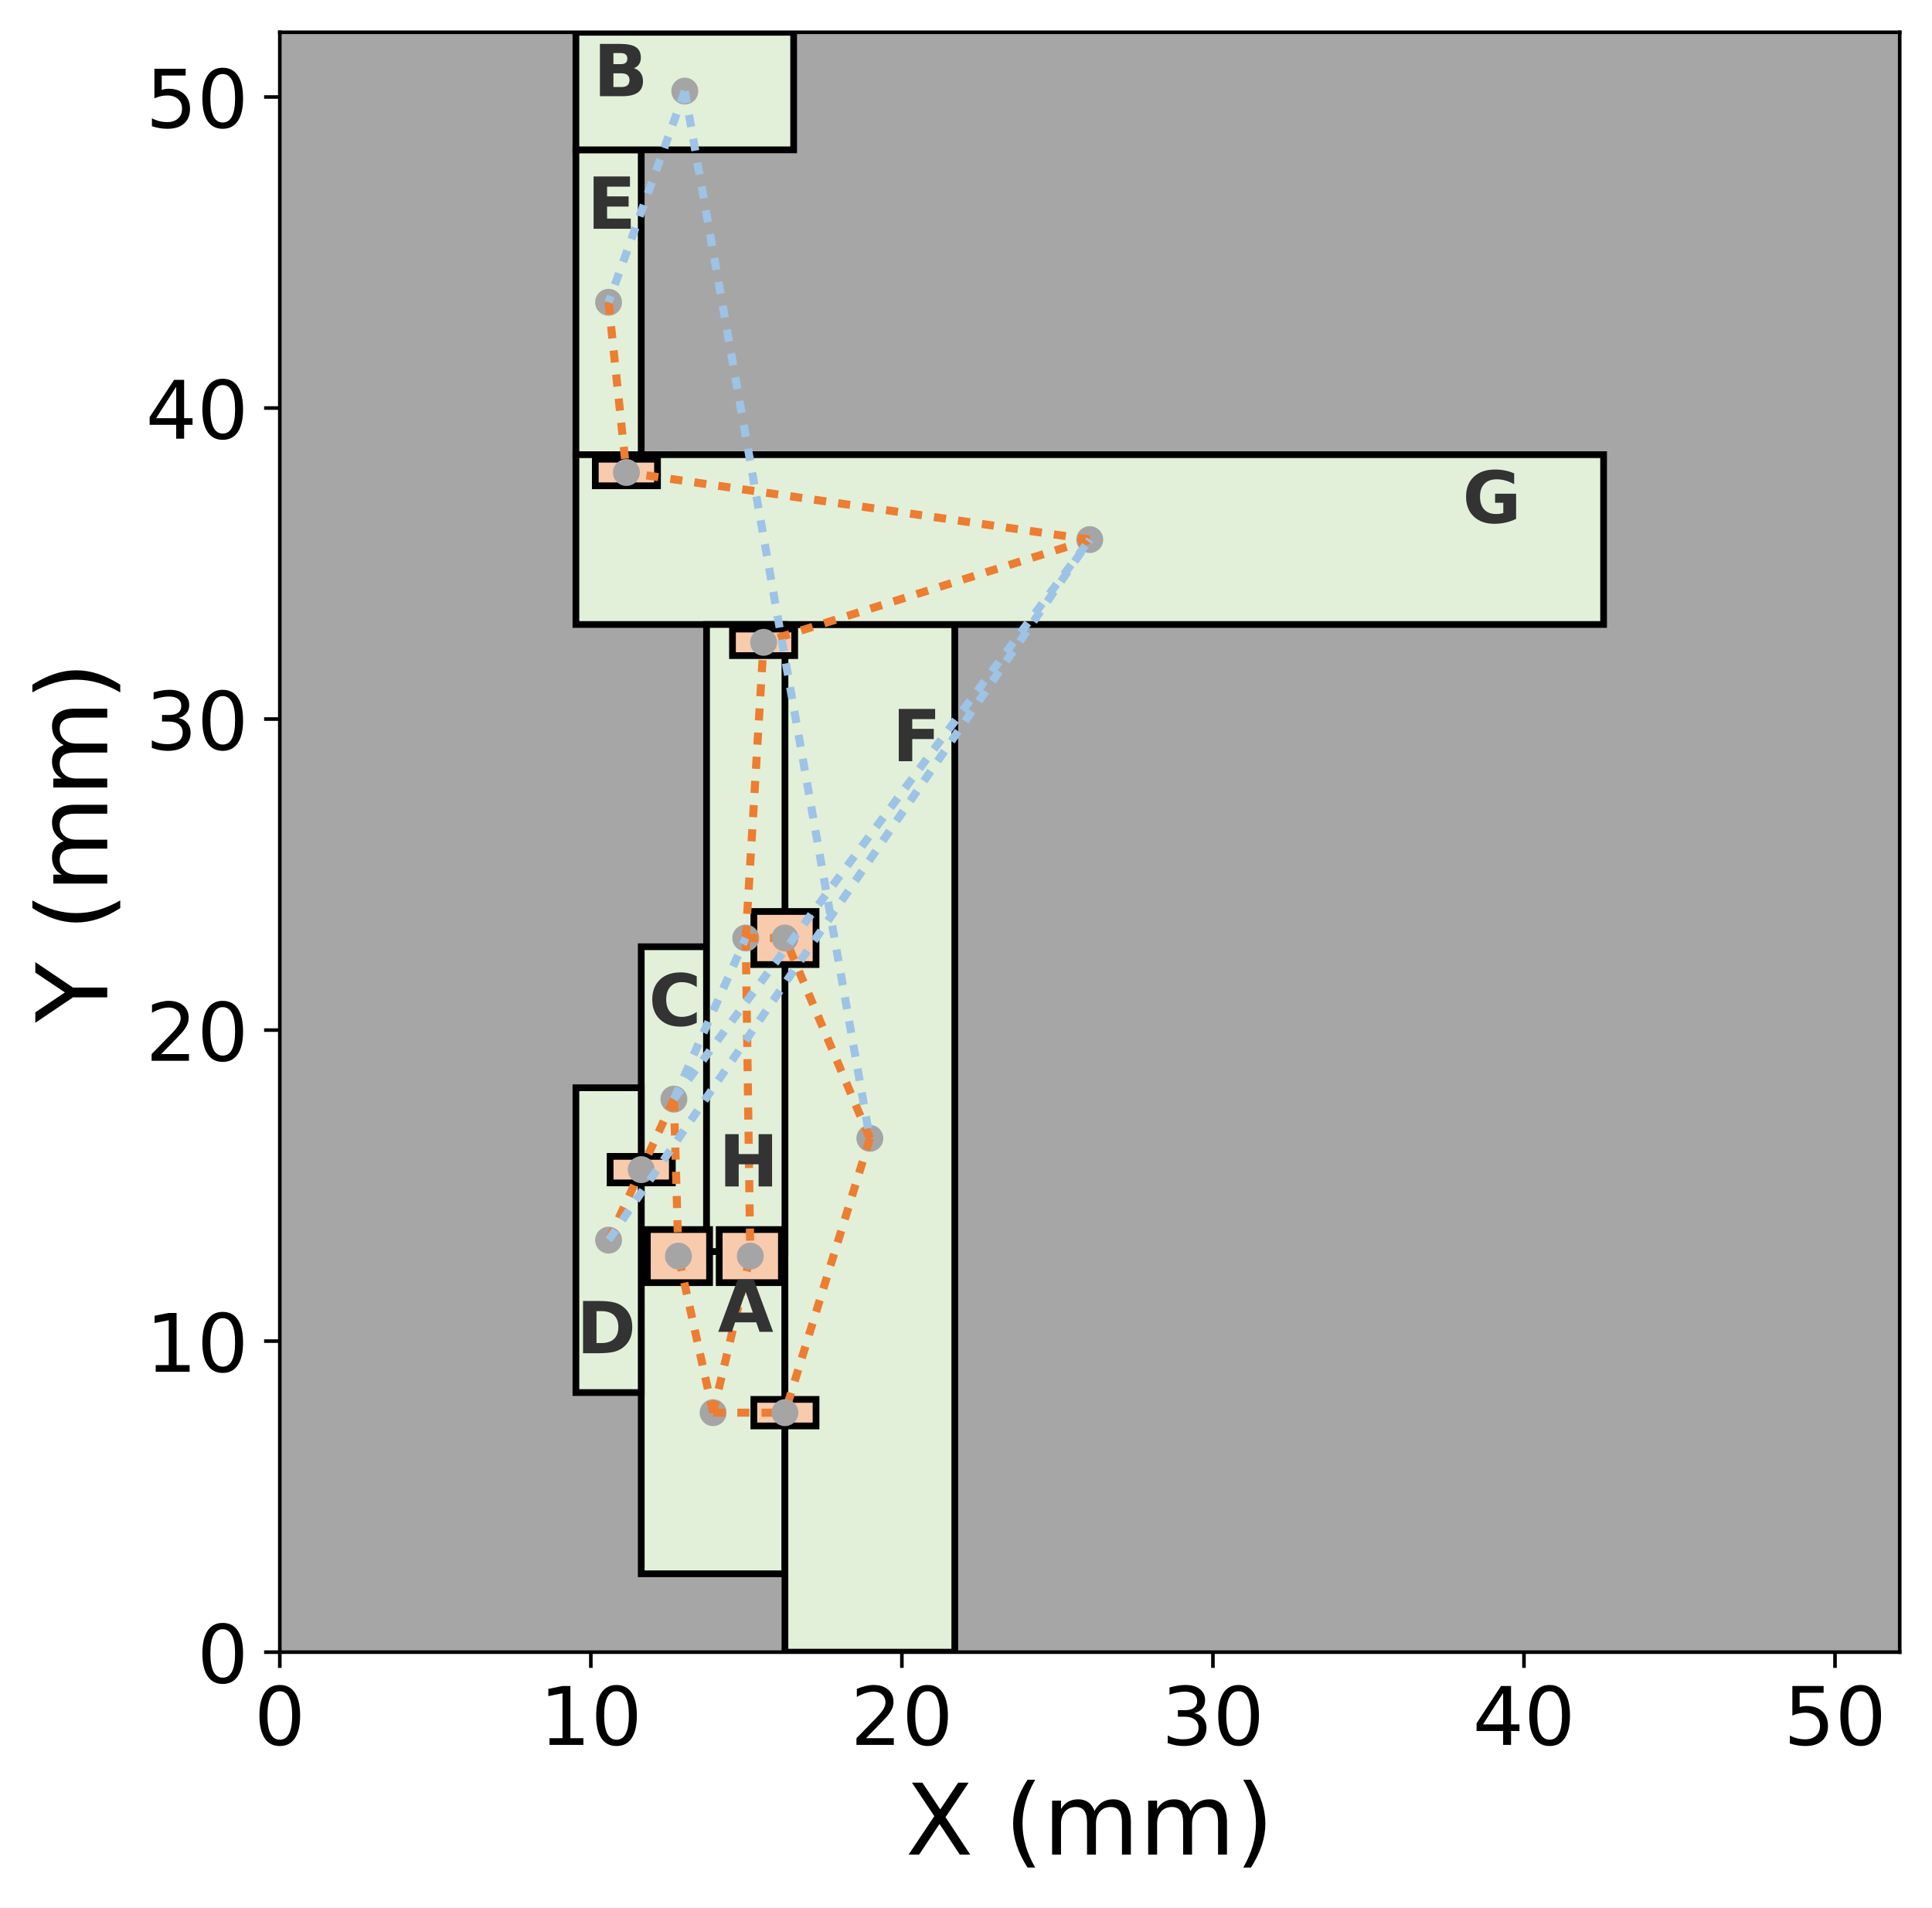
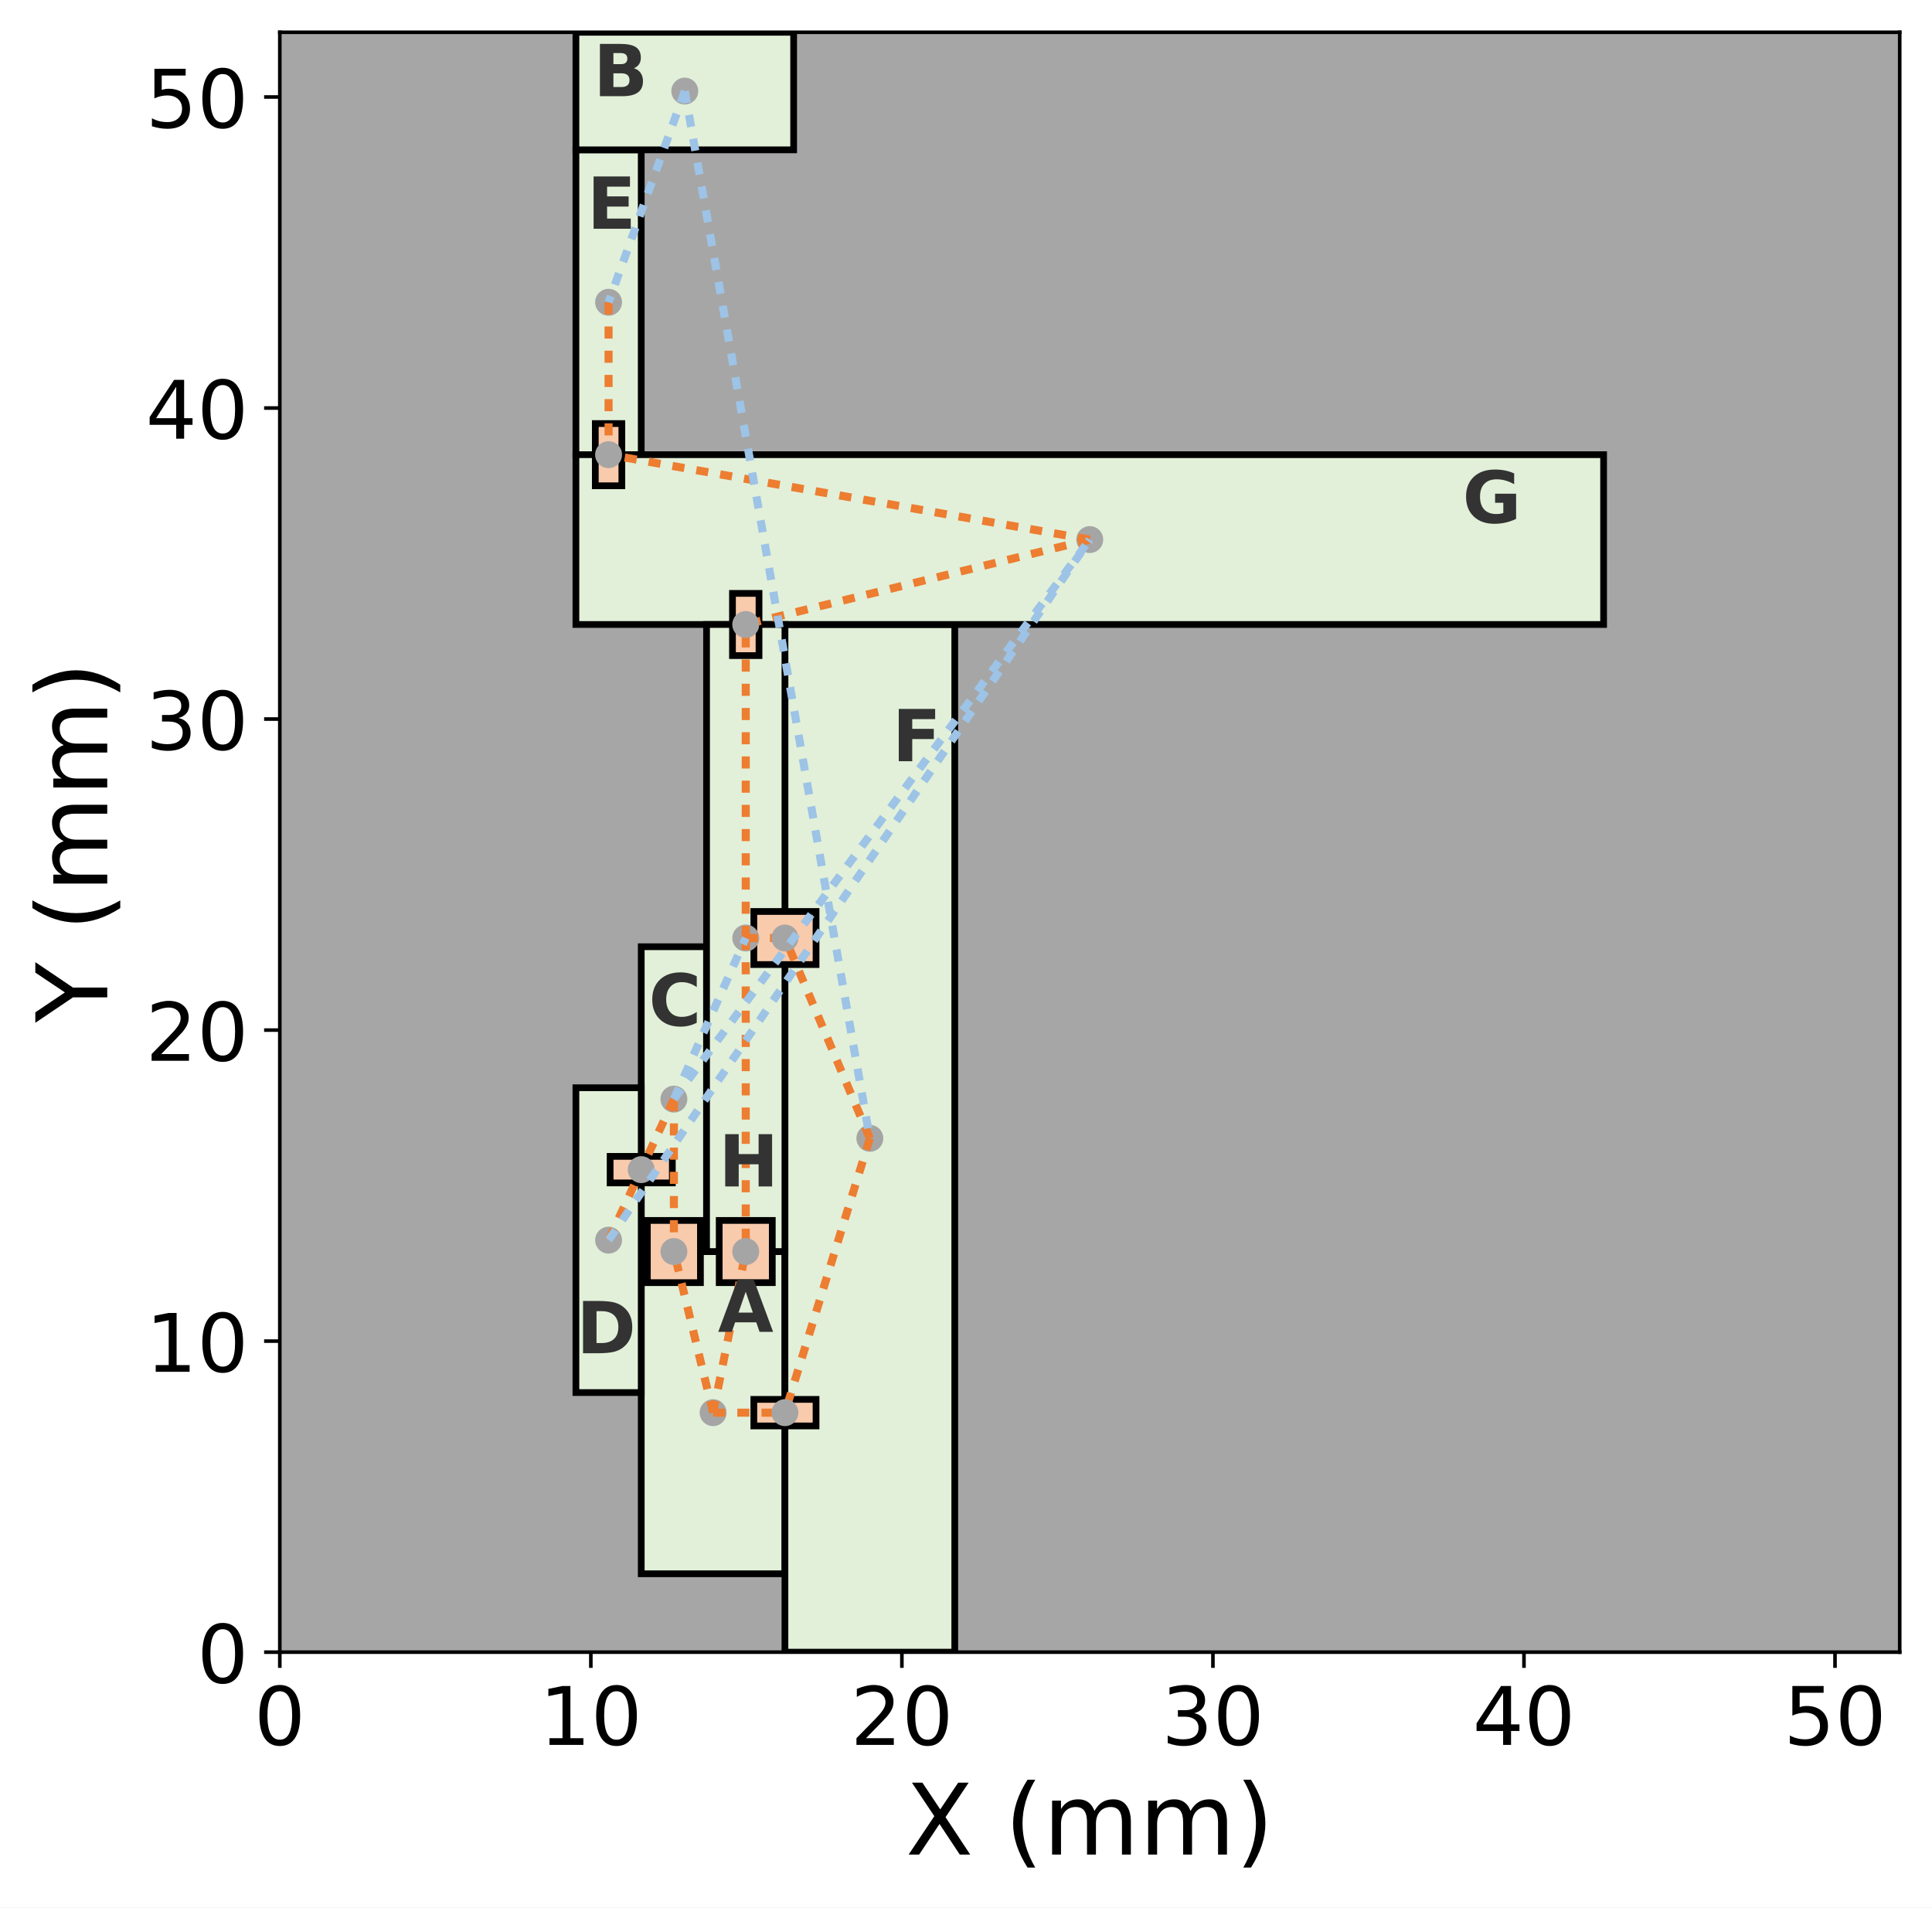
<svg xmlns="http://www.w3.org/2000/svg" xmlns:xlink="http://www.w3.org/1999/xlink" width="430.837pt" height="425.353pt" viewBox="0 0 430.837 425.353" version="1.1">
  <defs>
    <style type="text/css">*{stroke-linejoin: round; stroke-linecap: butt}</style>
  </defs>
  <g id="figure_1">
    <g id="patch_1">
      <path d="M 0 425.353  L 430.837 425.353  L 430.837 0  L 0 0  z " style="fill: #ffffff" />
    </g>
    <g id="axes_1">
      <g id="patch_2">
        <path d="M 62.397 368.44  L 423.637 368.44  L 423.637 7.2  L 62.397 7.2  z " style="fill: #a6a6a6" />
      </g>
      <g id="patch_3">
-         <path d="M 142.996 350.961  L 175.042 350.961  L 175.042 279.101  L 142.996 279.101  z " clip-path="url(#p27bae03d9c)" style="fill: #e2f0d9; stroke: #000000; stroke-width: 1.5; stroke-linejoin: miter" />
+         <path d="M 142.996 350.961  L 175.042 350.961  L 175.042 279.101  L 142.996 279.101  z " clip-path="url(#pbf6511afab)" style="fill: #e2f0d9; stroke: #000000; stroke-width: 1.5; stroke-linejoin: miter" />
      </g>
      <g id="patch_4">
-         <path d="M 142.996 279.101  L 157.562 279.101  L 157.562 211.126  L 142.996 211.126  z " clip-path="url(#p27bae03d9c)" style="fill: #e2f0d9; stroke: #000000; stroke-width: 1.5; stroke-linejoin: miter" />
+         <path d="M 142.996 279.101  L 157.562 279.101  L 157.562 211.126  L 142.996 211.126  z " clip-path="url(#pbf6511afab)" style="fill: #e2f0d9; stroke: #000000; stroke-width: 1.5; stroke-linejoin: miter" />
      </g>
      <g id="patch_5">
-         <path d="M 128.43 310.549  L 142.996 310.549  L 142.996 242.574  L 128.43 242.574  z " clip-path="url(#p27bae03d9c)" style="fill: #e2f0d9; stroke: #000000; stroke-width: 1.5; stroke-linejoin: miter" />
+         <path d="M 128.43 310.549  L 142.996 310.549  L 142.996 242.574  L 128.43 242.574  z " clip-path="url(#pbf6511afab)" style="fill: #e2f0d9; stroke: #000000; stroke-width: 1.5; stroke-linejoin: miter" />
      </g>
      <g id="patch_6">
-         <path d="M 128.43 101.394  L 142.996 101.394  L 142.996 33.419  L 128.43 33.419  z " clip-path="url(#p27bae03d9c)" style="fill: #e2f0d9; stroke: #000000; stroke-width: 1.5; stroke-linejoin: miter" />
+         <path d="M 128.43 101.394  L 142.996 101.394  L 142.996 33.419  L 128.43 33.419  z " clip-path="url(#pbf6511afab)" style="fill: #e2f0d9; stroke: #000000; stroke-width: 1.5; stroke-linejoin: miter" />
      </g>
      <g id="patch_7">
-         <path d="M 175.042 368.44  L 212.914 368.44  L 212.914 139.266  L 175.042 139.266  z " clip-path="url(#p27bae03d9c)" style="fill: #e2f0d9; stroke: #000000; stroke-width: 1.5; stroke-linejoin: miter" />
+         <path d="M 175.042 368.44  L 212.914 368.44  L 212.914 139.266  L 175.042 139.266  z " clip-path="url(#pbf6511afab)" style="fill: #e2f0d9; stroke: #000000; stroke-width: 1.5; stroke-linejoin: miter" />
      </g>
      <g id="patch_8">
-         <path d="M 128.43 139.266  L 357.604 139.266  L 357.604 101.394  L 128.43 101.394  z " clip-path="url(#p27bae03d9c)" style="fill: #e2f0d9; stroke: #000000; stroke-width: 1.5; stroke-linejoin: miter" />
+         <path d="M 128.43 139.266  L 357.604 139.266  L 357.604 101.394  L 128.43 101.394  z " clip-path="url(#pbf6511afab)" style="fill: #e2f0d9; stroke: #000000; stroke-width: 1.5; stroke-linejoin: miter" />
      </g>
      <g id="patch_9">
-         <path d="M 157.562 279.101  L 175.042 279.101  L 175.042 139.266  L 157.562 139.266  z " clip-path="url(#p27bae03d9c)" style="fill: #e2f0d9; stroke: #000000; stroke-width: 1.5; stroke-linejoin: miter" />
+         <path d="M 157.562 279.101  L 175.042 279.101  L 175.042 139.266  L 157.562 139.266  z " clip-path="url(#pbf6511afab)" style="fill: #e2f0d9; stroke: #000000; stroke-width: 1.5; stroke-linejoin: miter" />
      </g>
      <g id="patch_10">
-         <path d="M 128.43 33.419  L 176.984 33.419  L 176.984 7.2  L 128.43 7.2  z " clip-path="url(#p27bae03d9c)" style="fill: #e2f0d9; stroke: #000000; stroke-width: 1.5; stroke-linejoin: miter" />
+         <path d="M 128.43 33.419  L 176.984 33.419  L 176.984 7.2  L 128.43 7.2  z " clip-path="url(#pbf6511afab)" style="fill: #e2f0d9; stroke: #000000; stroke-width: 1.5; stroke-linejoin: miter" />
      </g>
      <g id="patch_11">
-         <path d="M 144.36 286.037  L 158.233 286.037  L 158.233 274.199  L 144.36 274.199  z " clip-path="url(#p27bae03d9c)" style="fill: #f8cbad; stroke: #000000; stroke-width: 1.5; stroke-linejoin: miter" />
+         <path d="M 144.36 286.037  L 156.198 286.037  L 156.198 272.165  L 144.36 272.165  z " clip-path="url(#pbf6511afab)" style="fill: #f8cbad; stroke: #000000; stroke-width: 1.5; stroke-linejoin: miter" />
      </g>
      <g id="patch_12">
-         <path d="M 168.105 317.99  L 181.978 317.99  L 181.978 312.072  L 168.105 312.072  z " clip-path="url(#p27bae03d9c)" style="fill: #f8cbad; stroke: #000000; stroke-width: 1.5; stroke-linejoin: miter" />
+         <path d="M 168.105 317.99  L 181.978 317.99  L 181.978 312.072  L 168.105 312.072  z " clip-path="url(#pbf6511afab)" style="fill: #f8cbad; stroke: #000000; stroke-width: 1.5; stroke-linejoin: miter" />
      </g>
      <g id="patch_13">
-         <path d="M 160.383 286.037  L 174.255 286.037  L 174.255 274.199  L 160.383 274.199  z " clip-path="url(#p27bae03d9c)" style="fill: #f8cbad; stroke: #000000; stroke-width: 1.5; stroke-linejoin: miter" />
+         <path d="M 160.383 286.037  L 172.221 286.037  L 172.221 272.165  L 160.383 272.165  z " clip-path="url(#pbf6511afab)" style="fill: #f8cbad; stroke: #000000; stroke-width: 1.5; stroke-linejoin: miter" />
      </g>
      <g id="patch_14">
-         <path d="M 136.06 263.797  L 149.932 263.797  L 149.932 257.878  L 136.06 257.878  z " clip-path="url(#p27bae03d9c)" style="fill: #f8cbad; stroke: #000000; stroke-width: 1.5; stroke-linejoin: miter" />
+         <path d="M 136.06 263.797  L 149.932 263.797  L 149.932 257.878  L 136.06 257.878  z " clip-path="url(#pbf6511afab)" style="fill: #f8cbad; stroke: #000000; stroke-width: 1.5; stroke-linejoin: miter" />
      </g>
      <g id="patch_15">
-         <path d="M 132.754 108.331  L 146.626 108.331  L 146.626 102.412  L 132.754 102.412  z " clip-path="url(#p27bae03d9c)" style="fill: #f8cbad; stroke: #000000; stroke-width: 1.5; stroke-linejoin: miter" />
+         <path d="M 132.754 108.331  L 138.672 108.331  L 138.672 94.458  L 132.754 94.458  z " clip-path="url(#pbf6511afab)" style="fill: #f8cbad; stroke: #000000; stroke-width: 1.5; stroke-linejoin: miter" />
      </g>
      <g id="patch_16">
-         <path d="M 168.105 215.103  L 181.978 215.103  L 181.978 203.265  L 168.105 203.265  z " clip-path="url(#p27bae03d9c)" style="fill: #f8cbad; stroke: #000000; stroke-width: 1.5; stroke-linejoin: miter" />
+         <path d="M 168.105 215.103  L 181.978 215.103  L 181.978 203.265  L 168.105 203.265  z " clip-path="url(#pbf6511afab)" style="fill: #f8cbad; stroke: #000000; stroke-width: 1.5; stroke-linejoin: miter" />
      </g>
      <g id="patch_17">
-         <path d="M 163.343 146.202  L 177.215 146.202  L 177.215 140.284  L 163.343 140.284  z " clip-path="url(#p27bae03d9c)" style="fill: #f8cbad; stroke: #000000; stroke-width: 1.5; stroke-linejoin: miter" />
+         <path d="M 163.343 146.202  L 169.261 146.202  L 169.261 132.33  L 163.343 132.33  z " clip-path="url(#pbf6511afab)" style="fill: #f8cbad; stroke: #000000; stroke-width: 1.5; stroke-linejoin: miter" />
      </g>
      <g id="matplotlib.axis_1">
        <g id="xtick_1">
          <g id="line2d_1">
            <defs>
-               <path id="ma8238072ff" d="M 0 0  L 0 3.5  " style="stroke: #000000; stroke-width: 0.8" />
+               <path id="m436c706dd0" d="M 0 0  L 0 3.5  " style="stroke: #000000; stroke-width: 0.8" />
            </defs>
            <g>
-               <use xlink:href="#ma8238072ff" x="62.397" y="368.44" style="stroke: #000000; stroke-width: 0.8" />
+               <use xlink:href="#m436c706dd0" x="62.397" y="368.44" style="stroke: #000000; stroke-width: 0.8" />
            </g>
          </g>
          <g id="text_1">
            <g transform="translate(56.67063 389.1172) scale(0.18 -0.18)">
              <defs>
                <path id="DejaVuSans-30" d="M 2034 4250  Q 1547 4250 1301 3770  Q 1056 3291 1056 2328  Q 1056 1369 1301 889  Q 1547 409 2034 409  Q 2525 409 2770 889  Q 3016 1369 3016 2328  Q 3016 3291 2770 3770  Q 2525 4250 2034 4250  z M 2034 4750  Q 2819 4750 3233 4129  Q 3647 3509 3647 2328  Q 3647 1150 3233 529  Q 2819 -91 2034 -91  Q 1250 -91 836 529  Q 422 1150 422 2328  Q 422 3509 836 4129  Q 1250 4750 2034 4750  z " transform="scale(0.015625)" />
              </defs>
              <use xlink:href="#DejaVuSans-30" />
            </g>
          </g>
        </g>
        <g id="xtick_2">
          <g id="line2d_2">
            <g>
-               <use xlink:href="#ma8238072ff" x="131.759" y="368.44" style="stroke: #000000; stroke-width: 0.8" />
+               <use xlink:href="#m436c706dd0" x="131.759" y="368.44" style="stroke: #000000; stroke-width: 0.8" />
            </g>
          </g>
          <g id="text_2">
            <g transform="translate(120.3069 389.1172) scale(0.18 -0.18)">
              <defs>
                <path id="DejaVuSans-31" d="M 794 531  L 1825 531  L 1825 4091  L 703 3866  L 703 4441  L 1819 4666  L 2450 4666  L 2450 531  L 3481 531  L 3481 0  L 794 0  L 794 531  z " transform="scale(0.015625)" />
              </defs>
              <use xlink:href="#DejaVuSans-31" />
              <use xlink:href="#DejaVuSans-30" transform="translate(63.62305 0)" />
            </g>
          </g>
        </g>
        <g id="xtick_3">
          <g id="line2d_3">
            <g>
-               <use xlink:href="#ma8238072ff" x="201.122" y="368.44" style="stroke: #000000; stroke-width: 0.8" />
+               <use xlink:href="#m436c706dd0" x="201.122" y="368.44" style="stroke: #000000; stroke-width: 0.8" />
            </g>
          </g>
          <g id="text_3">
            <g transform="translate(189.6694 389.1172) scale(0.18 -0.18)">
              <defs>
                <path id="DejaVuSans-32" d="M 1228 531  L 3431 531  L 3431 0  L 469 0  L 469 531  Q 828 903 1448 1529  Q 2069 2156 2228 2338  Q 2531 2678 2651 2914  Q 2772 3150 2772 3378  Q 2772 3750 2511 3984  Q 2250 4219 1831 4219  Q 1534 4219 1204 4116  Q 875 4013 500 3803  L 500 4441  Q 881 4594 1212 4672  Q 1544 4750 1819 4750  Q 2544 4750 2975 4387  Q 3406 4025 3406 3419  Q 3406 3131 3298 2873  Q 3191 2616 2906 2266  Q 2828 2175 2409 1742  Q 1991 1309 1228 531  z " transform="scale(0.015625)" />
              </defs>
              <use xlink:href="#DejaVuSans-32" />
              <use xlink:href="#DejaVuSans-30" transform="translate(63.62305 0)" />
            </g>
          </g>
        </g>
        <g id="xtick_4">
          <g id="line2d_4">
            <g>
-               <use xlink:href="#ma8238072ff" x="270.484" y="368.44" style="stroke: #000000; stroke-width: 0.8" />
+               <use xlink:href="#m436c706dd0" x="270.484" y="368.44" style="stroke: #000000; stroke-width: 0.8" />
            </g>
          </g>
          <g id="text_4">
            <g transform="translate(259.0319 389.1172) scale(0.18 -0.18)">
              <defs>
                <path id="DejaVuSans-33" d="M 2597 2516  Q 3050 2419 3304 2112  Q 3559 1806 3559 1356  Q 3559 666 3084 287  Q 2609 -91 1734 -91  Q 1441 -91 1130 -33  Q 819 25 488 141  L 488 750  Q 750 597 1062 519  Q 1375 441 1716 441  Q 2309 441 2620 675  Q 2931 909 2931 1356  Q 2931 1769 2642 2001  Q 2353 2234 1838 2234  L 1294 2234  L 1294 2753  L 1863 2753  Q 2328 2753 2575 2939  Q 2822 3125 2822 3475  Q 2822 3834 2567 4026  Q 2313 4219 1838 4219  Q 1578 4219 1281 4162  Q 984 4106 628 3988  L 628 4550  Q 988 4650 1302 4700  Q 1616 4750 1894 4750  Q 2613 4750 3031 4423  Q 3450 4097 3450 3541  Q 3450 3153 3228 2886  Q 3006 2619 2597 2516  z " transform="scale(0.015625)" />
              </defs>
              <use xlink:href="#DejaVuSans-33" />
              <use xlink:href="#DejaVuSans-30" transform="translate(63.62305 0)" />
            </g>
          </g>
        </g>
        <g id="xtick_5">
          <g id="line2d_5">
            <g>
-               <use xlink:href="#ma8238072ff" x="339.847" y="368.44" style="stroke: #000000; stroke-width: 0.8" />
+               <use xlink:href="#m436c706dd0" x="339.847" y="368.44" style="stroke: #000000; stroke-width: 0.8" />
            </g>
          </g>
          <g id="text_5">
            <g transform="translate(328.3945 389.1172) scale(0.18 -0.18)">
              <defs>
                <path id="DejaVuSans-34" d="M 2419 4116  L 825 1625  L 2419 1625  L 2419 4116  z M 2253 4666  L 3047 4666  L 3047 1625  L 3713 1625  L 3713 1100  L 3047 1100  L 3047 0  L 2419 0  L 2419 1100  L 313 1100  L 313 1709  L 2253 4666  z " transform="scale(0.015625)" />
              </defs>
              <use xlink:href="#DejaVuSans-34" />
              <use xlink:href="#DejaVuSans-30" transform="translate(63.62305 0)" />
            </g>
          </g>
        </g>
        <g id="xtick_6">
          <g id="line2d_6">
            <g>
-               <use xlink:href="#ma8238072ff" x="409.209" y="368.44" style="stroke: #000000; stroke-width: 0.8" />
+               <use xlink:href="#m436c706dd0" x="409.209" y="368.44" style="stroke: #000000; stroke-width: 0.8" />
            </g>
          </g>
          <g id="text_6">
            <g transform="translate(397.757 389.1172) scale(0.18 -0.18)">
              <defs>
                <path id="DejaVuSans-35" d="M 691 4666  L 3169 4666  L 3169 4134  L 1269 4134  L 1269 2991  Q 1406 3038 1543 3061  Q 1681 3084 1819 3084  Q 2600 3084 3056 2656  Q 3513 2228 3513 1497  Q 3513 744 3044 326  Q 2575 -91 1722 -91  Q 1428 -91 1123 -41  Q 819 9 494 109  L 494 744  Q 775 591 1075 516  Q 1375 441 1709 441  Q 2250 441 2565 725  Q 2881 1009 2881 1497  Q 2881 1984 2565 2268  Q 2250 2553 1709 2553  Q 1456 2553 1204 2497  Q 953 2441 691 2322  L 691 4666  z " transform="scale(0.015625)" />
              </defs>
              <use xlink:href="#DejaVuSans-35" />
              <use xlink:href="#DejaVuSans-30" transform="translate(63.62305 0)" />
            </g>
          </g>
        </g>
        <g id="text_7">
          <g transform="translate(201.9731 413.5772) scale(0.22 -0.22)">
            <defs>
              <path id="DejaVuSans-58" d="M 403 4666  L 1081 4666  L 2241 2931  L 3406 4666  L 4084 4666  L 2584 2425  L 4184 0  L 3506 0  L 2194 1984  L 872 0  L 191 0  L 1856 2491  L 403 4666  z " transform="scale(0.015625)" />
              <path id="DejaVuSans-20" transform="scale(0.015625)" />
              <path id="DejaVuSans-28" d="M 1984 4856  Q 1566 4138 1362 3434  Q 1159 2731 1159 2009  Q 1159 1288 1364 580  Q 1569 -128 1984 -844  L 1484 -844  Q 1016 -109 783 600  Q 550 1309 550 2009  Q 550 2706 781 3412  Q 1013 4119 1484 4856  L 1984 4856  z " transform="scale(0.015625)" />
              <path id="DejaVuSans-6d" d="M 3328 2828  Q 3544 3216 3844 3400  Q 4144 3584 4550 3584  Q 5097 3584 5394 3201  Q 5691 2819 5691 2113  L 5691 0  L 5113 0  L 5113 2094  Q 5113 2597 4934 2840  Q 4756 3084 4391 3084  Q 3944 3084 3684 2787  Q 3425 2491 3425 1978  L 3425 0  L 2847 0  L 2847 2094  Q 2847 2600 2669 2842  Q 2491 3084 2119 3084  Q 1678 3084 1418 2786  Q 1159 2488 1159 1978  L 1159 0  L 581 0  L 581 3500  L 1159 3500  L 1159 2956  Q 1356 3278 1631 3431  Q 1906 3584 2284 3584  Q 2666 3584 2933 3390  Q 3200 3197 3328 2828  z " transform="scale(0.015625)" />
              <path id="DejaVuSans-29" d="M 513 4856  L 1013 4856  Q 1481 4119 1714 3412  Q 1947 2706 1947 2009  Q 1947 1309 1714 600  Q 1481 -109 1013 -844  L 513 -844  Q 928 -128 1133 580  Q 1338 1288 1338 2009  Q 1338 2731 1133 3434  Q 928 4138 513 4856  z " transform="scale(0.015625)" />
            </defs>
            <use xlink:href="#DejaVuSans-58" />
            <use xlink:href="#DejaVuSans-20" transform="translate(68.50586 0)" />
            <use xlink:href="#DejaVuSans-28" transform="translate(100.293 0)" />
            <use xlink:href="#DejaVuSans-6d" transform="translate(139.3066 0)" />
            <use xlink:href="#DejaVuSans-6d" transform="translate(236.7188 0)" />
            <use xlink:href="#DejaVuSans-29" transform="translate(334.1309 0)" />
          </g>
        </g>
      </g>
      <g id="matplotlib.axis_2">
        <g id="ytick_1">
          <g id="line2d_7">
            <defs>
-               <path id="m451ac0f841" d="M 0 0  L -3.5 0  " style="stroke: #000000; stroke-width: 0.8" />
+               <path id="m5e643413ad" d="M 0 0  L -3.5 0  " style="stroke: #000000; stroke-width: 0.8" />
            </defs>
            <g>
-               <use xlink:href="#m451ac0f841" x="62.397" y="368.44" style="stroke: #000000; stroke-width: 0.8" />
+               <use xlink:href="#m5e643413ad" x="62.397" y="368.44" style="stroke: #000000; stroke-width: 0.8" />
            </g>
          </g>
          <g id="text_8">
            <g transform="translate(43.94438 375.2786) scale(0.18 -0.18)">
              <use xlink:href="#DejaVuSans-30" />
            </g>
          </g>
        </g>
        <g id="ytick_2">
          <g id="line2d_8">
            <g>
-               <use xlink:href="#m451ac0f841" x="62.397" y="299.077" style="stroke: #000000; stroke-width: 0.8" />
+               <use xlink:href="#m5e643413ad" x="62.397" y="299.077" style="stroke: #000000; stroke-width: 0.8" />
            </g>
          </g>
          <g id="text_9">
            <g transform="translate(32.49188 305.9161) scale(0.18 -0.18)">
              <use xlink:href="#DejaVuSans-31" />
              <use xlink:href="#DejaVuSans-30" transform="translate(63.62305 0)" />
            </g>
          </g>
        </g>
        <g id="ytick_3">
          <g id="line2d_9">
            <g>
-               <use xlink:href="#m451ac0f841" x="62.397" y="229.715" style="stroke: #000000; stroke-width: 0.8" />
+               <use xlink:href="#m5e643413ad" x="62.397" y="229.715" style="stroke: #000000; stroke-width: 0.8" />
            </g>
          </g>
          <g id="text_10">
            <g transform="translate(32.49188 236.5536) scale(0.18 -0.18)">
              <use xlink:href="#DejaVuSans-32" />
              <use xlink:href="#DejaVuSans-30" transform="translate(63.62305 0)" />
            </g>
          </g>
        </g>
        <g id="ytick_4">
          <g id="line2d_10">
            <g>
-               <use xlink:href="#m451ac0f841" x="62.397" y="160.352" style="stroke: #000000; stroke-width: 0.8" />
+               <use xlink:href="#m5e643413ad" x="62.397" y="160.352" style="stroke: #000000; stroke-width: 0.8" />
            </g>
          </g>
          <g id="text_11">
            <g transform="translate(32.49188 167.191) scale(0.18 -0.18)">
              <use xlink:href="#DejaVuSans-33" />
              <use xlink:href="#DejaVuSans-30" transform="translate(63.62305 0)" />
            </g>
          </g>
        </g>
        <g id="ytick_5">
          <g id="line2d_11">
            <g>
-               <use xlink:href="#m451ac0f841" x="62.397" y="90.99" style="stroke: #000000; stroke-width: 0.8" />
+               <use xlink:href="#m5e643413ad" x="62.397" y="90.99" style="stroke: #000000; stroke-width: 0.8" />
            </g>
          </g>
          <g id="text_12">
            <g transform="translate(32.49188 97.82852) scale(0.18 -0.18)">
              <use xlink:href="#DejaVuSans-34" />
              <use xlink:href="#DejaVuSans-30" transform="translate(63.62305 0)" />
            </g>
          </g>
        </g>
        <g id="ytick_6">
          <g id="line2d_12">
            <g>
-               <use xlink:href="#m451ac0f841" x="62.397" y="21.627" style="stroke: #000000; stroke-width: 0.8" />
+               <use xlink:href="#m5e643413ad" x="62.397" y="21.627" style="stroke: #000000; stroke-width: 0.8" />
            </g>
          </g>
          <g id="text_13">
            <g transform="translate(32.49188 28.466) scale(0.18 -0.18)">
              <use xlink:href="#DejaVuSans-35" />
              <use xlink:href="#DejaVuSans-30" transform="translate(63.62305 0)" />
            </g>
          </g>
        </g>
        <g id="text_14">
          <g transform="translate(23.91656 228.0473) rotate(-90) scale(0.22 -0.22)">
            <defs>
              <path id="DejaVuSans-59" d="M -13 4666  L 666 4666  L 1959 2747  L 3244 4666  L 3922 4666  L 2272 2222  L 2272 0  L 1638 0  L 1638 2222  L -13 4666  z " transform="scale(0.015625)" />
            </defs>
            <use xlink:href="#DejaVuSans-59" />
            <use xlink:href="#DejaVuSans-20" transform="translate(61.08398 0)" />
            <use xlink:href="#DejaVuSans-28" transform="translate(92.87109 0)" />
            <use xlink:href="#DejaVuSans-6d" transform="translate(131.8848 0)" />
            <use xlink:href="#DejaVuSans-6d" transform="translate(229.2969 0)" />
            <use xlink:href="#DejaVuSans-29" transform="translate(326.709 0)" />
          </g>
        </g>
      </g>
      <g id="line2d_13">
-         <path d="M 159.019 315.031  " clip-path="url(#p27bae03d9c)" style="fill: none; stroke: #a5a5a5; stroke-width: 1.5; stroke-linecap: square" />
+         <path d="M 159.019 315.031  " clip-path="url(#pbf6511afab)" style="fill: none; stroke: #a5a5a5; stroke-width: 1.5; stroke-linecap: square" />
        <defs>
-           <path id="mf9d37981e6" d="M 0 3  C 0.796 3 1.559 2.684 2.121 2.121  C 2.684 1.559 3 0.796 3 0  C 3 -0.796 2.684 -1.559 2.121 -2.121  C 1.559 -2.684 0.796 -3 0 -3  C -0.796 -3 -1.559 -2.684 -2.121 -2.121  C -2.684 -1.559 -3 -0.796 -3 0  C -3 0.796 -2.684 1.559 -2.121 2.121  C -1.559 2.684 -0.796 3 0 3  z " />
+           <path id="mb73e738da1" d="M 0 3  C 0.796 3 1.559 2.684 2.121 2.121  C 2.684 1.559 3 0.796 3 0  C 3 -0.796 2.684 -1.559 2.121 -2.121  C 1.559 -2.684 0.796 -3 0 -3  C -0.796 -3 -1.559 -2.684 -2.121 -2.121  C -2.684 -1.559 -3 -0.796 -3 0  C -3 0.796 -2.684 1.559 -2.121 2.121  C -1.559 2.684 -0.796 3 0 3  z " />
        </defs>
-         <g clip-path="url(#p27bae03d9c)">
-           <use xlink:href="#mf9d37981e6" x="159.019" y="315.031" style="fill: #a5a5a5" />
+         <g clip-path="url(#pbf6511afab)">
+           <use xlink:href="#mb73e738da1" x="159.019" y="315.031" style="fill: #a5a5a5" />
        </g>
      </g>
      <g id="line2d_14">
-         <path d="M 150.279 245.113  " clip-path="url(#p27bae03d9c)" style="fill: none; stroke: #a5a5a5; stroke-width: 1.5; stroke-linecap: square" />
-         <g clip-path="url(#p27bae03d9c)">
-           <use xlink:href="#mf9d37981e6" x="150.279" y="245.113" style="fill: #a5a5a5" />
+         <path d="M 150.279 245.113  " clip-path="url(#pbf6511afab)" style="fill: none; stroke: #a5a5a5; stroke-width: 1.5; stroke-linecap: square" />
+         <g clip-path="url(#pbf6511afab)">
+           <use xlink:href="#mb73e738da1" x="150.279" y="245.113" style="fill: #a5a5a5" />
        </g>
      </g>
      <g id="line2d_15">
-         <path d="M 135.713 276.562  " clip-path="url(#p27bae03d9c)" style="fill: none; stroke: #a5a5a5; stroke-width: 1.5; stroke-linecap: square" />
-         <g clip-path="url(#p27bae03d9c)">
-           <use xlink:href="#mf9d37981e6" x="135.713" y="276.562" style="fill: #a5a5a5" />
+         <path d="M 135.713 276.562  " clip-path="url(#pbf6511afab)" style="fill: none; stroke: #a5a5a5; stroke-width: 1.5; stroke-linecap: square" />
+         <g clip-path="url(#pbf6511afab)">
+           <use xlink:href="#mb73e738da1" x="135.713" y="276.562" style="fill: #a5a5a5" />
        </g>
      </g>
      <g id="line2d_16">
-         <path d="M 135.713 67.407  " clip-path="url(#p27bae03d9c)" style="fill: none; stroke: #a5a5a5; stroke-width: 1.5; stroke-linecap: square" />
-         <g clip-path="url(#p27bae03d9c)">
-           <use xlink:href="#mf9d37981e6" x="135.713" y="67.407" style="fill: #a5a5a5" />
+         <path d="M 135.713 67.407  " clip-path="url(#pbf6511afab)" style="fill: none; stroke: #a5a5a5; stroke-width: 1.5; stroke-linecap: square" />
+         <g clip-path="url(#pbf6511afab)">
+           <use xlink:href="#mb73e738da1" x="135.713" y="67.407" style="fill: #a5a5a5" />
        </g>
      </g>
      <g id="line2d_17">
-         <path d="M 193.978 253.853  " clip-path="url(#p27bae03d9c)" style="fill: none; stroke: #a5a5a5; stroke-width: 1.5; stroke-linecap: square" />
-         <g clip-path="url(#p27bae03d9c)">
-           <use xlink:href="#mf9d37981e6" x="193.978" y="253.853" style="fill: #a5a5a5" />
+         <path d="M 193.978 253.853  " clip-path="url(#pbf6511afab)" style="fill: none; stroke: #a5a5a5; stroke-width: 1.5; stroke-linecap: square" />
+         <g clip-path="url(#pbf6511afab)">
+           <use xlink:href="#mb73e738da1" x="193.978" y="253.853" style="fill: #a5a5a5" />
        </g>
      </g>
      <g id="line2d_18">
-         <path d="M 243.017 120.33  " clip-path="url(#p27bae03d9c)" style="fill: none; stroke: #a5a5a5; stroke-width: 1.5; stroke-linecap: square" />
-         <g clip-path="url(#p27bae03d9c)">
-           <use xlink:href="#mf9d37981e6" x="243.017" y="120.33" style="fill: #a5a5a5" />
+         <path d="M 243.017 120.33  " clip-path="url(#pbf6511afab)" style="fill: none; stroke: #a5a5a5; stroke-width: 1.5; stroke-linecap: square" />
+         <g clip-path="url(#pbf6511afab)">
+           <use xlink:href="#mb73e738da1" x="243.017" y="120.33" style="fill: #a5a5a5" />
        </g>
      </g>
      <g id="line2d_19">
-         <path d="M 166.302 209.184  " clip-path="url(#p27bae03d9c)" style="fill: none; stroke: #a5a5a5; stroke-width: 1.5; stroke-linecap: square" />
-         <g clip-path="url(#p27bae03d9c)">
-           <use xlink:href="#mf9d37981e6" x="166.302" y="209.184" style="fill: #a5a5a5" />
+         <path d="M 166.302 209.184  " clip-path="url(#pbf6511afab)" style="fill: none; stroke: #a5a5a5; stroke-width: 1.5; stroke-linecap: square" />
+         <g clip-path="url(#pbf6511afab)">
+           <use xlink:href="#mb73e738da1" x="166.302" y="209.184" style="fill: #a5a5a5" />
        </g>
      </g>
      <g id="line2d_20">
-         <path d="M 152.707 20.31  " clip-path="url(#p27bae03d9c)" style="fill: none; stroke: #a5a5a5; stroke-width: 1.5; stroke-linecap: square" />
-         <g clip-path="url(#p27bae03d9c)">
-           <use xlink:href="#mf9d37981e6" x="152.707" y="20.31" style="fill: #a5a5a5" />
+         <path d="M 152.707 20.31  " clip-path="url(#pbf6511afab)" style="fill: none; stroke: #a5a5a5; stroke-width: 1.5; stroke-linecap: square" />
+         <g clip-path="url(#pbf6511afab)">
+           <use xlink:href="#mb73e738da1" x="152.707" y="20.31" style="fill: #a5a5a5" />
        </g>
      </g>
      <g id="line2d_21">
-         <path d="M 159.019 315.031  L 151.296 280.118  " clip-path="url(#p27bae03d9c)" style="fill: none; stroke-dasharray: 2.7,2.7; stroke-dashoffset: 0; stroke: #ed7d31; stroke-width: 1.8" />
+         <path d="M 159.019 315.031  L 150.279 279.101  " clip-path="url(#pbf6511afab)" style="fill: none; stroke-dasharray: 2.7,2.7; stroke-dashoffset: 0; stroke: #ed7d31; stroke-width: 1.8" />
      </g>
      <g id="line2d_22">
-         <path d="M 150.279 245.113  L 151.296 280.118  " clip-path="url(#p27bae03d9c)" style="fill: none; stroke-dasharray: 2.7,2.7; stroke-dashoffset: 0; stroke: #ed7d31; stroke-width: 1.8" />
+         <path d="M 150.279 245.113  L 150.279 279.101  " clip-path="url(#pbf6511afab)" style="fill: none; stroke-dasharray: 2.7,2.7; stroke-dashoffset: 0; stroke: #ed7d31; stroke-width: 1.8" />
      </g>
      <g id="line2d_23">
-         <path d="M 151.296 280.118  " clip-path="url(#p27bae03d9c)" style="fill: none; stroke: #a5a5a5; stroke-width: 1.5; stroke-linecap: square" />
-         <g clip-path="url(#p27bae03d9c)">
-           <use xlink:href="#mf9d37981e6" x="151.296" y="280.118" style="fill: #a5a5a5" />
+         <path d="M 150.279 279.101  " clip-path="url(#pbf6511afab)" style="fill: none; stroke: #a5a5a5; stroke-width: 1.5; stroke-linecap: square" />
+         <g clip-path="url(#pbf6511afab)">
+           <use xlink:href="#mb73e738da1" x="150.279" y="279.101" style="fill: #a5a5a5" />
        </g>
      </g>
      <g id="line2d_24">
-         <path d="M 159.019 315.031  L 175.042 315.031  " clip-path="url(#p27bae03d9c)" style="fill: none; stroke-dasharray: 2.7,2.7; stroke-dashoffset: 0; stroke: #ed7d31; stroke-width: 1.8" />
+         <path d="M 159.019 315.031  L 175.042 315.031  " clip-path="url(#pbf6511afab)" style="fill: none; stroke-dasharray: 2.7,2.7; stroke-dashoffset: 0; stroke: #ed7d31; stroke-width: 1.8" />
      </g>
      <g id="line2d_25">
-         <path d="M 193.978 253.853  L 175.042 315.031  " clip-path="url(#p27bae03d9c)" style="fill: none; stroke-dasharray: 2.7,2.7; stroke-dashoffset: 0; stroke: #ed7d31; stroke-width: 1.8" />
+         <path d="M 193.978 253.853  L 175.042 315.031  " clip-path="url(#pbf6511afab)" style="fill: none; stroke-dasharray: 2.7,2.7; stroke-dashoffset: 0; stroke: #ed7d31; stroke-width: 1.8" />
      </g>
      <g id="line2d_26">
-         <path d="M 175.042 315.031  " clip-path="url(#p27bae03d9c)" style="fill: none; stroke: #a5a5a5; stroke-width: 1.5; stroke-linecap: square" />
-         <g clip-path="url(#p27bae03d9c)">
-           <use xlink:href="#mf9d37981e6" x="175.042" y="315.031" style="fill: #a5a5a5" />
+         <path d="M 175.042 315.031  " clip-path="url(#pbf6511afab)" style="fill: none; stroke: #a5a5a5; stroke-width: 1.5; stroke-linecap: square" />
+         <g clip-path="url(#pbf6511afab)">
+           <use xlink:href="#mb73e738da1" x="175.042" y="315.031" style="fill: #a5a5a5" />
        </g>
      </g>
      <g id="line2d_27">
-         <path d="M 159.019 315.031  L 167.319 280.118  " clip-path="url(#p27bae03d9c)" style="fill: none; stroke-dasharray: 2.7,2.7; stroke-dashoffset: 0; stroke: #ed7d31; stroke-width: 1.8" />
+         <path d="M 159.019 315.031  L 166.302 279.101  " clip-path="url(#pbf6511afab)" style="fill: none; stroke-dasharray: 2.7,2.7; stroke-dashoffset: 0; stroke: #ed7d31; stroke-width: 1.8" />
      </g>
      <g id="line2d_28">
-         <path d="M 166.302 209.184  L 167.319 280.118  " clip-path="url(#p27bae03d9c)" style="fill: none; stroke-dasharray: 2.7,2.7; stroke-dashoffset: 0; stroke: #ed7d31; stroke-width: 1.8" />
+         <path d="M 166.302 209.184  L 166.302 279.101  " clip-path="url(#pbf6511afab)" style="fill: none; stroke-dasharray: 2.7,2.7; stroke-dashoffset: 0; stroke: #ed7d31; stroke-width: 1.8" />
      </g>
      <g id="line2d_29">
-         <path d="M 167.319 280.118  " clip-path="url(#p27bae03d9c)" style="fill: none; stroke: #a5a5a5; stroke-width: 1.5; stroke-linecap: square" />
-         <g clip-path="url(#p27bae03d9c)">
-           <use xlink:href="#mf9d37981e6" x="167.319" y="280.118" style="fill: #a5a5a5" />
+         <path d="M 166.302 279.101  " clip-path="url(#pbf6511afab)" style="fill: none; stroke: #a5a5a5; stroke-width: 1.5; stroke-linecap: square" />
+         <g clip-path="url(#pbf6511afab)">
+           <use xlink:href="#mb73e738da1" x="166.302" y="279.101" style="fill: #a5a5a5" />
        </g>
      </g>
      <g id="line2d_30">
-         <path d="M 150.279 245.113  L 142.996 260.838  " clip-path="url(#p27bae03d9c)" style="fill: none; stroke-dasharray: 2.7,2.7; stroke-dashoffset: 0; stroke: #ed7d31; stroke-width: 1.8" />
+         <path d="M 150.279 245.113  L 142.996 260.838  " clip-path="url(#pbf6511afab)" style="fill: none; stroke-dasharray: 2.7,2.7; stroke-dashoffset: 0; stroke: #ed7d31; stroke-width: 1.8" />
      </g>
      <g id="line2d_31">
-         <path d="M 135.713 276.562  L 142.996 260.838  " clip-path="url(#p27bae03d9c)" style="fill: none; stroke-dasharray: 2.7,2.7; stroke-dashoffset: 0; stroke: #ed7d31; stroke-width: 1.8" />
+         <path d="M 135.713 276.562  L 142.996 260.838  " clip-path="url(#pbf6511afab)" style="fill: none; stroke-dasharray: 2.7,2.7; stroke-dashoffset: 0; stroke: #ed7d31; stroke-width: 1.8" />
      </g>
      <g id="line2d_32">
-         <path d="M 142.996 260.838  " clip-path="url(#p27bae03d9c)" style="fill: none; stroke: #a5a5a5; stroke-width: 1.5; stroke-linecap: square" />
-         <g clip-path="url(#p27bae03d9c)">
-           <use xlink:href="#mf9d37981e6" x="142.996" y="260.838" style="fill: #a5a5a5" />
+         <path d="M 142.996 260.838  " clip-path="url(#pbf6511afab)" style="fill: none; stroke: #a5a5a5; stroke-width: 1.5; stroke-linecap: square" />
+         <g clip-path="url(#pbf6511afab)">
+           <use xlink:href="#mb73e738da1" x="142.996" y="260.838" style="fill: #a5a5a5" />
        </g>
      </g>
      <g id="line2d_33">
-         <path d="M 135.713 67.407  L 139.69 105.371  " clip-path="url(#p27bae03d9c)" style="fill: none; stroke-dasharray: 2.7,2.7; stroke-dashoffset: 0; stroke: #ed7d31; stroke-width: 1.8" />
+         <path d="M 135.713 67.407  L 135.713 101.394  " clip-path="url(#pbf6511afab)" style="fill: none; stroke-dasharray: 2.7,2.7; stroke-dashoffset: 0; stroke: #ed7d31; stroke-width: 1.8" />
      </g>
      <g id="line2d_34">
-         <path d="M 243.017 120.33  L 139.69 105.371  " clip-path="url(#p27bae03d9c)" style="fill: none; stroke-dasharray: 2.7,2.7; stroke-dashoffset: 0; stroke: #ed7d31; stroke-width: 1.8" />
+         <path d="M 243.017 120.33  L 135.713 101.394  " clip-path="url(#pbf6511afab)" style="fill: none; stroke-dasharray: 2.7,2.7; stroke-dashoffset: 0; stroke: #ed7d31; stroke-width: 1.8" />
      </g>
      <g id="line2d_35">
-         <path d="M 139.69 105.371  " clip-path="url(#p27bae03d9c)" style="fill: none; stroke: #a5a5a5; stroke-width: 1.5; stroke-linecap: square" />
-         <g clip-path="url(#p27bae03d9c)">
-           <use xlink:href="#mf9d37981e6" x="139.69" y="105.371" style="fill: #a5a5a5" />
+         <path d="M 135.713 101.394  " clip-path="url(#pbf6511afab)" style="fill: none; stroke: #a5a5a5; stroke-width: 1.5; stroke-linecap: square" />
+         <g clip-path="url(#pbf6511afab)">
+           <use xlink:href="#mb73e738da1" x="135.713" y="101.394" style="fill: #a5a5a5" />
        </g>
      </g>
      <g id="line2d_36">
-         <path d="M 193.978 253.853  L 175.042 209.184  " clip-path="url(#p27bae03d9c)" style="fill: none; stroke-dasharray: 2.7,2.7; stroke-dashoffset: 0; stroke: #ed7d31; stroke-width: 1.8" />
+         <path d="M 193.978 253.853  L 175.042 209.184  " clip-path="url(#pbf6511afab)" style="fill: none; stroke-dasharray: 2.7,2.7; stroke-dashoffset: 0; stroke: #ed7d31; stroke-width: 1.8" />
      </g>
      <g id="line2d_37">
-         <path d="M 166.302 209.184  L 175.042 209.184  " clip-path="url(#p27bae03d9c)" style="fill: none; stroke-dasharray: 2.7,2.7; stroke-dashoffset: 0; stroke: #ed7d31; stroke-width: 1.8" />
+         <path d="M 166.302 209.184  L 175.042 209.184  " clip-path="url(#pbf6511afab)" style="fill: none; stroke-dasharray: 2.7,2.7; stroke-dashoffset: 0; stroke: #ed7d31; stroke-width: 1.8" />
      </g>
      <g id="line2d_38">
-         <path d="M 175.042 209.184  " clip-path="url(#p27bae03d9c)" style="fill: none; stroke: #a5a5a5; stroke-width: 1.5; stroke-linecap: square" />
-         <g clip-path="url(#p27bae03d9c)">
-           <use xlink:href="#mf9d37981e6" x="175.042" y="209.184" style="fill: #a5a5a5" />
+         <path d="M 175.042 209.184  " clip-path="url(#pbf6511afab)" style="fill: none; stroke: #a5a5a5; stroke-width: 1.5; stroke-linecap: square" />
+         <g clip-path="url(#pbf6511afab)">
+           <use xlink:href="#mb73e738da1" x="175.042" y="209.184" style="fill: #a5a5a5" />
        </g>
      </g>
      <g id="line2d_39">
-         <path d="M 243.017 120.33  L 170.279 143.243  " clip-path="url(#p27bae03d9c)" style="fill: none; stroke-dasharray: 2.7,2.7; stroke-dashoffset: 0; stroke: #ed7d31; stroke-width: 1.8" />
+         <path d="M 243.017 120.33  L 166.302 139.266  " clip-path="url(#pbf6511afab)" style="fill: none; stroke-dasharray: 2.7,2.7; stroke-dashoffset: 0; stroke: #ed7d31; stroke-width: 1.8" />
      </g>
      <g id="line2d_40">
-         <path d="M 166.302 209.184  L 170.279 143.243  " clip-path="url(#p27bae03d9c)" style="fill: none; stroke-dasharray: 2.7,2.7; stroke-dashoffset: 0; stroke: #ed7d31; stroke-width: 1.8" />
+         <path d="M 166.302 209.184  L 166.302 139.266  " clip-path="url(#pbf6511afab)" style="fill: none; stroke-dasharray: 2.7,2.7; stroke-dashoffset: 0; stroke: #ed7d31; stroke-width: 1.8" />
      </g>
      <g id="line2d_41">
-         <path d="M 170.279 143.243  " clip-path="url(#p27bae03d9c)" style="fill: none; stroke: #a5a5a5; stroke-width: 1.5; stroke-linecap: square" />
-         <g clip-path="url(#p27bae03d9c)">
-           <use xlink:href="#mf9d37981e6" x="170.279" y="143.243" style="fill: #a5a5a5" />
+         <path d="M 166.302 139.266  " clip-path="url(#pbf6511afab)" style="fill: none; stroke: #a5a5a5; stroke-width: 1.5; stroke-linecap: square" />
+         <g clip-path="url(#pbf6511afab)">
+           <use xlink:href="#mb73e738da1" x="166.302" y="139.266" style="fill: #a5a5a5" />
        </g>
      </g>
      <g id="line2d_42">
-         <path d="M 152.707 20.31  L 135.713 67.407  " clip-path="url(#p27bae03d9c)" style="fill: none; stroke-dasharray: 2.7,2.7; stroke-dashoffset: 0; stroke: #9dc3e6; stroke-width: 1.8" />
+         <path d="M 152.707 20.31  L 135.713 67.407  " clip-path="url(#pbf6511afab)" style="fill: none; stroke-dasharray: 2.7,2.7; stroke-dashoffset: 0; stroke: #9dc3e6; stroke-width: 1.8" />
      </g>
      <g id="line2d_43">
-         <path d="M 152.707 20.31  L 193.978 253.853  " clip-path="url(#p27bae03d9c)" style="fill: none; stroke-dasharray: 2.7,2.7; stroke-dashoffset: 0; stroke: #9dc3e6; stroke-width: 1.8" />
+         <path d="M 152.707 20.31  L 193.978 253.853  " clip-path="url(#pbf6511afab)" style="fill: none; stroke-dasharray: 2.7,2.7; stroke-dashoffset: 0; stroke: #9dc3e6; stroke-width: 1.8" />
      </g>
      <g id="line2d_44">
-         <path d="M 150.279 245.113  L 243.017 120.33  " clip-path="url(#p27bae03d9c)" style="fill: none; stroke-dasharray: 2.7,2.7; stroke-dashoffset: 0; stroke: #9dc3e6; stroke-width: 1.8" />
+         <path d="M 150.279 245.113  L 243.017 120.33  " clip-path="url(#pbf6511afab)" style="fill: none; stroke-dasharray: 2.7,2.7; stroke-dashoffset: 0; stroke: #9dc3e6; stroke-width: 1.8" />
      </g>
      <g id="line2d_45">
-         <path d="M 150.279 245.113  L 166.302 209.184  " clip-path="url(#p27bae03d9c)" style="fill: none; stroke-dasharray: 2.7,2.7; stroke-dashoffset: 0; stroke: #9dc3e6; stroke-width: 1.8" />
+         <path d="M 150.279 245.113  L 166.302 209.184  " clip-path="url(#pbf6511afab)" style="fill: none; stroke-dasharray: 2.7,2.7; stroke-dashoffset: 0; stroke: #9dc3e6; stroke-width: 1.8" />
      </g>
      <g id="line2d_46">
-         <path d="M 135.713 276.562  L 243.017 120.33  " clip-path="url(#p27bae03d9c)" style="fill: none; stroke-dasharray: 2.7,2.7; stroke-dashoffset: 0; stroke: #9dc3e6; stroke-width: 1.8" />
+         <path d="M 135.713 276.562  L 243.017 120.33  " clip-path="url(#pbf6511afab)" style="fill: none; stroke-dasharray: 2.7,2.7; stroke-dashoffset: 0; stroke: #9dc3e6; stroke-width: 1.8" />
      </g>
      <g id="patch_18">
        <path d="M 62.397 368.44  L 62.397 7.2  " style="fill: none; stroke: #000000; stroke-width: 0.8; stroke-linejoin: miter; stroke-linecap: square" />
      </g>
      <g id="patch_19">
        <path d="M 423.637 368.44  L 423.637 7.2  " style="fill: none; stroke: #000000; stroke-width: 0.8; stroke-linejoin: miter; stroke-linecap: square" />
      </g>
      <g id="patch_20">
        <path d="M 62.397 368.44  L 423.637 368.44  " style="fill: none; stroke: #000000; stroke-width: 0.8; stroke-linejoin: miter; stroke-linecap: square" />
      </g>
      <g id="patch_21">
        <path d="M 62.397 7.2  L 423.637 7.2  " style="fill: none; stroke: #000000; stroke-width: 0.8; stroke-linejoin: miter; stroke-linecap: square" />
      </g>
      <g id="text_15">
        <g style="fill: #333333" transform="translate(160.0955 297.0073) scale(0.16 -0.16)">
          <defs>
            <path id="DejaVuSans-Bold-41" d="M 3419 850  L 1538 850  L 1241 0  L 31 0  L 1759 4666  L 3194 4666  L 4922 0  L 3713 0  L 3419 850  z M 1838 1716  L 3116 1716  L 2478 3572  L 1838 1716  z " transform="scale(0.015625)" />
          </defs>
          <use xlink:href="#DejaVuSans-Bold-41" />
        </g>
      </g>
      <g id="text_16">
        <g style="fill: #333333" transform="translate(144.6545 228.7213) scale(0.16 -0.16)">
          <defs>
            <path id="DejaVuSans-Bold-43" d="M 4288 256  Q 3956 84 3597 -3  Q 3238 -91 2847 -91  Q 1681 -91 1000 561  Q 319 1213 319 2328  Q 319 3447 1000 4098  Q 1681 4750 2847 4750  Q 3238 4750 3597 4662  Q 3956 4575 4288 4403  L 4288 3438  Q 3953 3666 3628 3772  Q 3303 3878 2944 3878  Q 2300 3878 1931 3465  Q 1563 3053 1563 2328  Q 1563 1606 1931 1193  Q 2300 781 2944 781  Q 3303 781 3628 887  Q 3953 994 4288 1222  L 4288 256  z " transform="scale(0.015625)" />
          </defs>
          <use xlink:href="#DejaVuSans-Bold-43" />
        </g>
      </g>
      <g id="text_17">
        <g style="fill: #333333" transform="translate(128.5483 301.7839) scale(0.16 -0.16)">
          <defs>
            <path id="DejaVuSans-Bold-44" d="M 1791 3756  L 1791 909  L 2222 909  Q 2959 909 3348 1275  Q 3738 1641 3738 2338  Q 3738 3031 3350 3393  Q 2963 3756 2222 3756  L 1791 3756  z M 588 4666  L 1856 4666  Q 2919 4666 3439 4514  Q 3959 4363 4331 4000  Q 4659 3684 4818 3271  Q 4978 2859 4978 2338  Q 4978 1809 4818 1395  Q 4659 981 4331 666  Q 3956 303 3431 151  Q 2906 0 1856 0  L 588 0  L 588 4666  z " transform="scale(0.015625)" />
          </defs>
          <use xlink:href="#DejaVuSans-Bold-44" />
        </g>
      </g>
      <g id="text_18">
        <g style="fill: #333333" transform="translate(130.9008 51.01455) scale(0.16 -0.16)">
          <defs>
            <path id="DejaVuSans-Bold-45" d="M 588 4666  L 3834 4666  L 3834 3756  L 1791 3756  L 1791 2888  L 3713 2888  L 3713 1978  L 1791 1978  L 1791 909  L 3903 909  L 3903 0  L 588 0  L 588 4666  z " transform="scale(0.015625)" />
          </defs>
          <use xlink:href="#DejaVuSans-Bold-45" />
        </g>
      </g>
      <g id="text_19">
        <g style="fill: #333333" transform="translate(198.9538 169.7576) scale(0.16 -0.16)">
          <defs>
            <path id="DejaVuSans-Bold-46" d="M 588 4666  L 3834 4666  L 3834 3756  L 1791 3756  L 1791 2888  L 3713 2888  L 3713 1978  L 1791 1978  L 1791 0  L 588 0  L 588 4666  z " transform="scale(0.015625)" />
          </defs>
          <use xlink:href="#DejaVuSans-Bold-46" />
        </g>
      </g>
      <g id="text_20">
        <g style="fill: #333333" transform="translate(326.1374 116.5816) scale(0.16 -0.16)">
          <defs>
            <path id="DejaVuSans-Bold-47" d="M 4781 347  Q 4331 128 3847 18  Q 3363 -91 2847 -91  Q 1681 -91 1000 561  Q 319 1213 319 2328  Q 319 3456 1012 4103  Q 1706 4750 2913 4750  Q 3378 4750 3804 4662  Q 4231 4575 4609 4403  L 4609 3438  Q 4219 3659 3833 3768  Q 3447 3878 3059 3878  Q 2341 3878 1952 3476  Q 1563 3075 1563 2328  Q 1563 1588 1938 1184  Q 2313 781 3003 781  Q 3191 781 3352 804  Q 3513 828 3641 878  L 3641 1784  L 2906 1784  L 2906 2591  L 4781 2591  L 4781 347  z " transform="scale(0.015625)" />
          </defs>
          <use xlink:href="#DejaVuSans-Bold-47" />
        </g>
      </g>
      <g id="text_21">
        <g style="fill: #333333" transform="translate(160.2533 264.5868) scale(0.16 -0.16)">
          <defs>
            <path id="DejaVuSans-Bold-48" d="M 588 4666  L 1791 4666  L 1791 2888  L 3566 2888  L 3566 4666  L 4769 4666  L 4769 0  L 3566 0  L 3566 1978  L 1791 1978  L 1791 0  L 588 0  L 588 4666  z " transform="scale(0.015625)" />
          </defs>
          <use xlink:href="#DejaVuSans-Bold-48" />
        </g>
      </g>
      <g id="text_22">
        <g style="fill: #333333" transform="translate(132.3143 21.45502) scale(0.16 -0.16)">
          <defs>
            <path id="DejaVuSans-Bold-42" d="M 2456 2859  Q 2741 2859 2887 2984  Q 3034 3109 3034 3353  Q 3034 3594 2887 3720  Q 2741 3847 2456 3847  L 1791 3847  L 1791 2859  L 2456 2859  z M 2497 819  Q 2859 819 3042 972  Q 3225 1125 3225 1434  Q 3225 1738 3044 1889  Q 2863 2041 2497 2041  L 1791 2041  L 1791 819  L 2497 819  z M 3616 2497  Q 4003 2384 4215 2081  Q 4428 1778 4428 1338  Q 4428 663 3972 331  Q 3516 0 2584 0  L 588 0  L 588 4666  L 2394 4666  Q 3366 4666 3802 4372  Q 4238 4078 4238 3431  Q 4238 3091 4078 2852  Q 3919 2613 3616 2497  z " transform="scale(0.015625)" />
          </defs>
          <use xlink:href="#DejaVuSans-Bold-42" />
        </g>
      </g>
    </g>
  </g>
  <defs>
-     <clipPath id="p27bae03d9c">
+     <clipPath id="pbf6511afab">
      <rect x="62.397" y="7.2" width="361.24" height="361.24" />
    </clipPath>
  </defs>
</svg>
